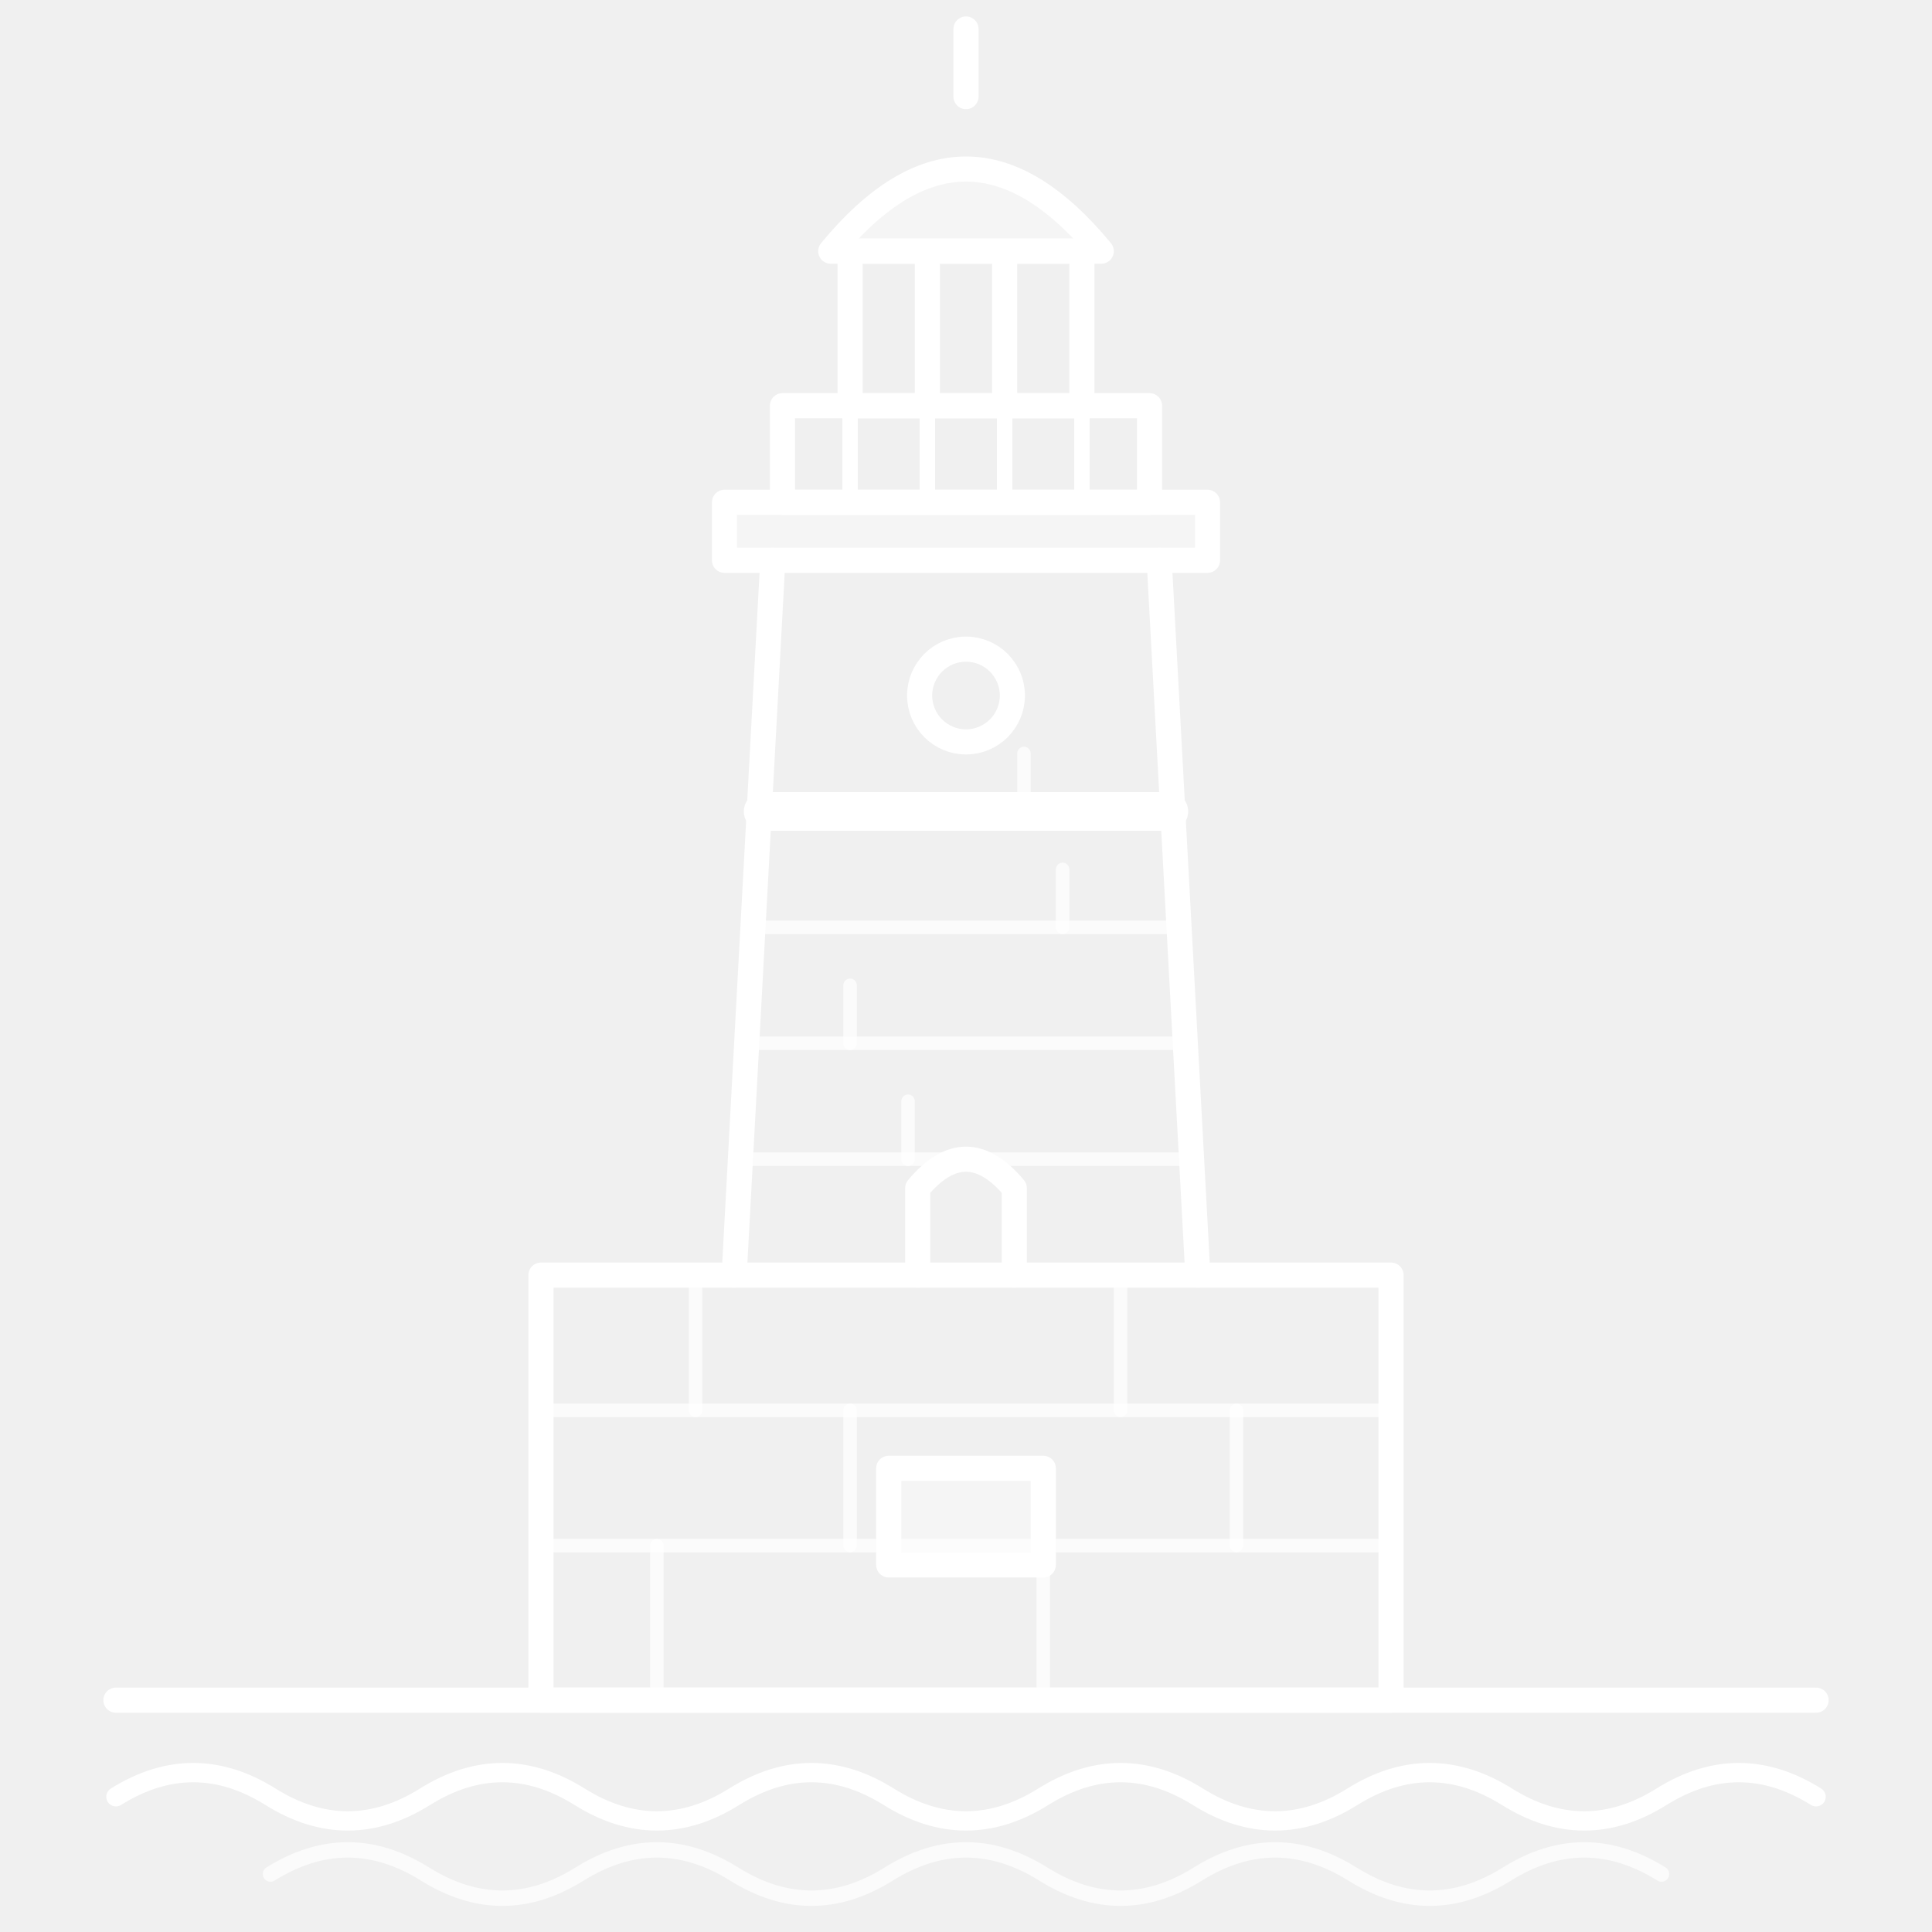
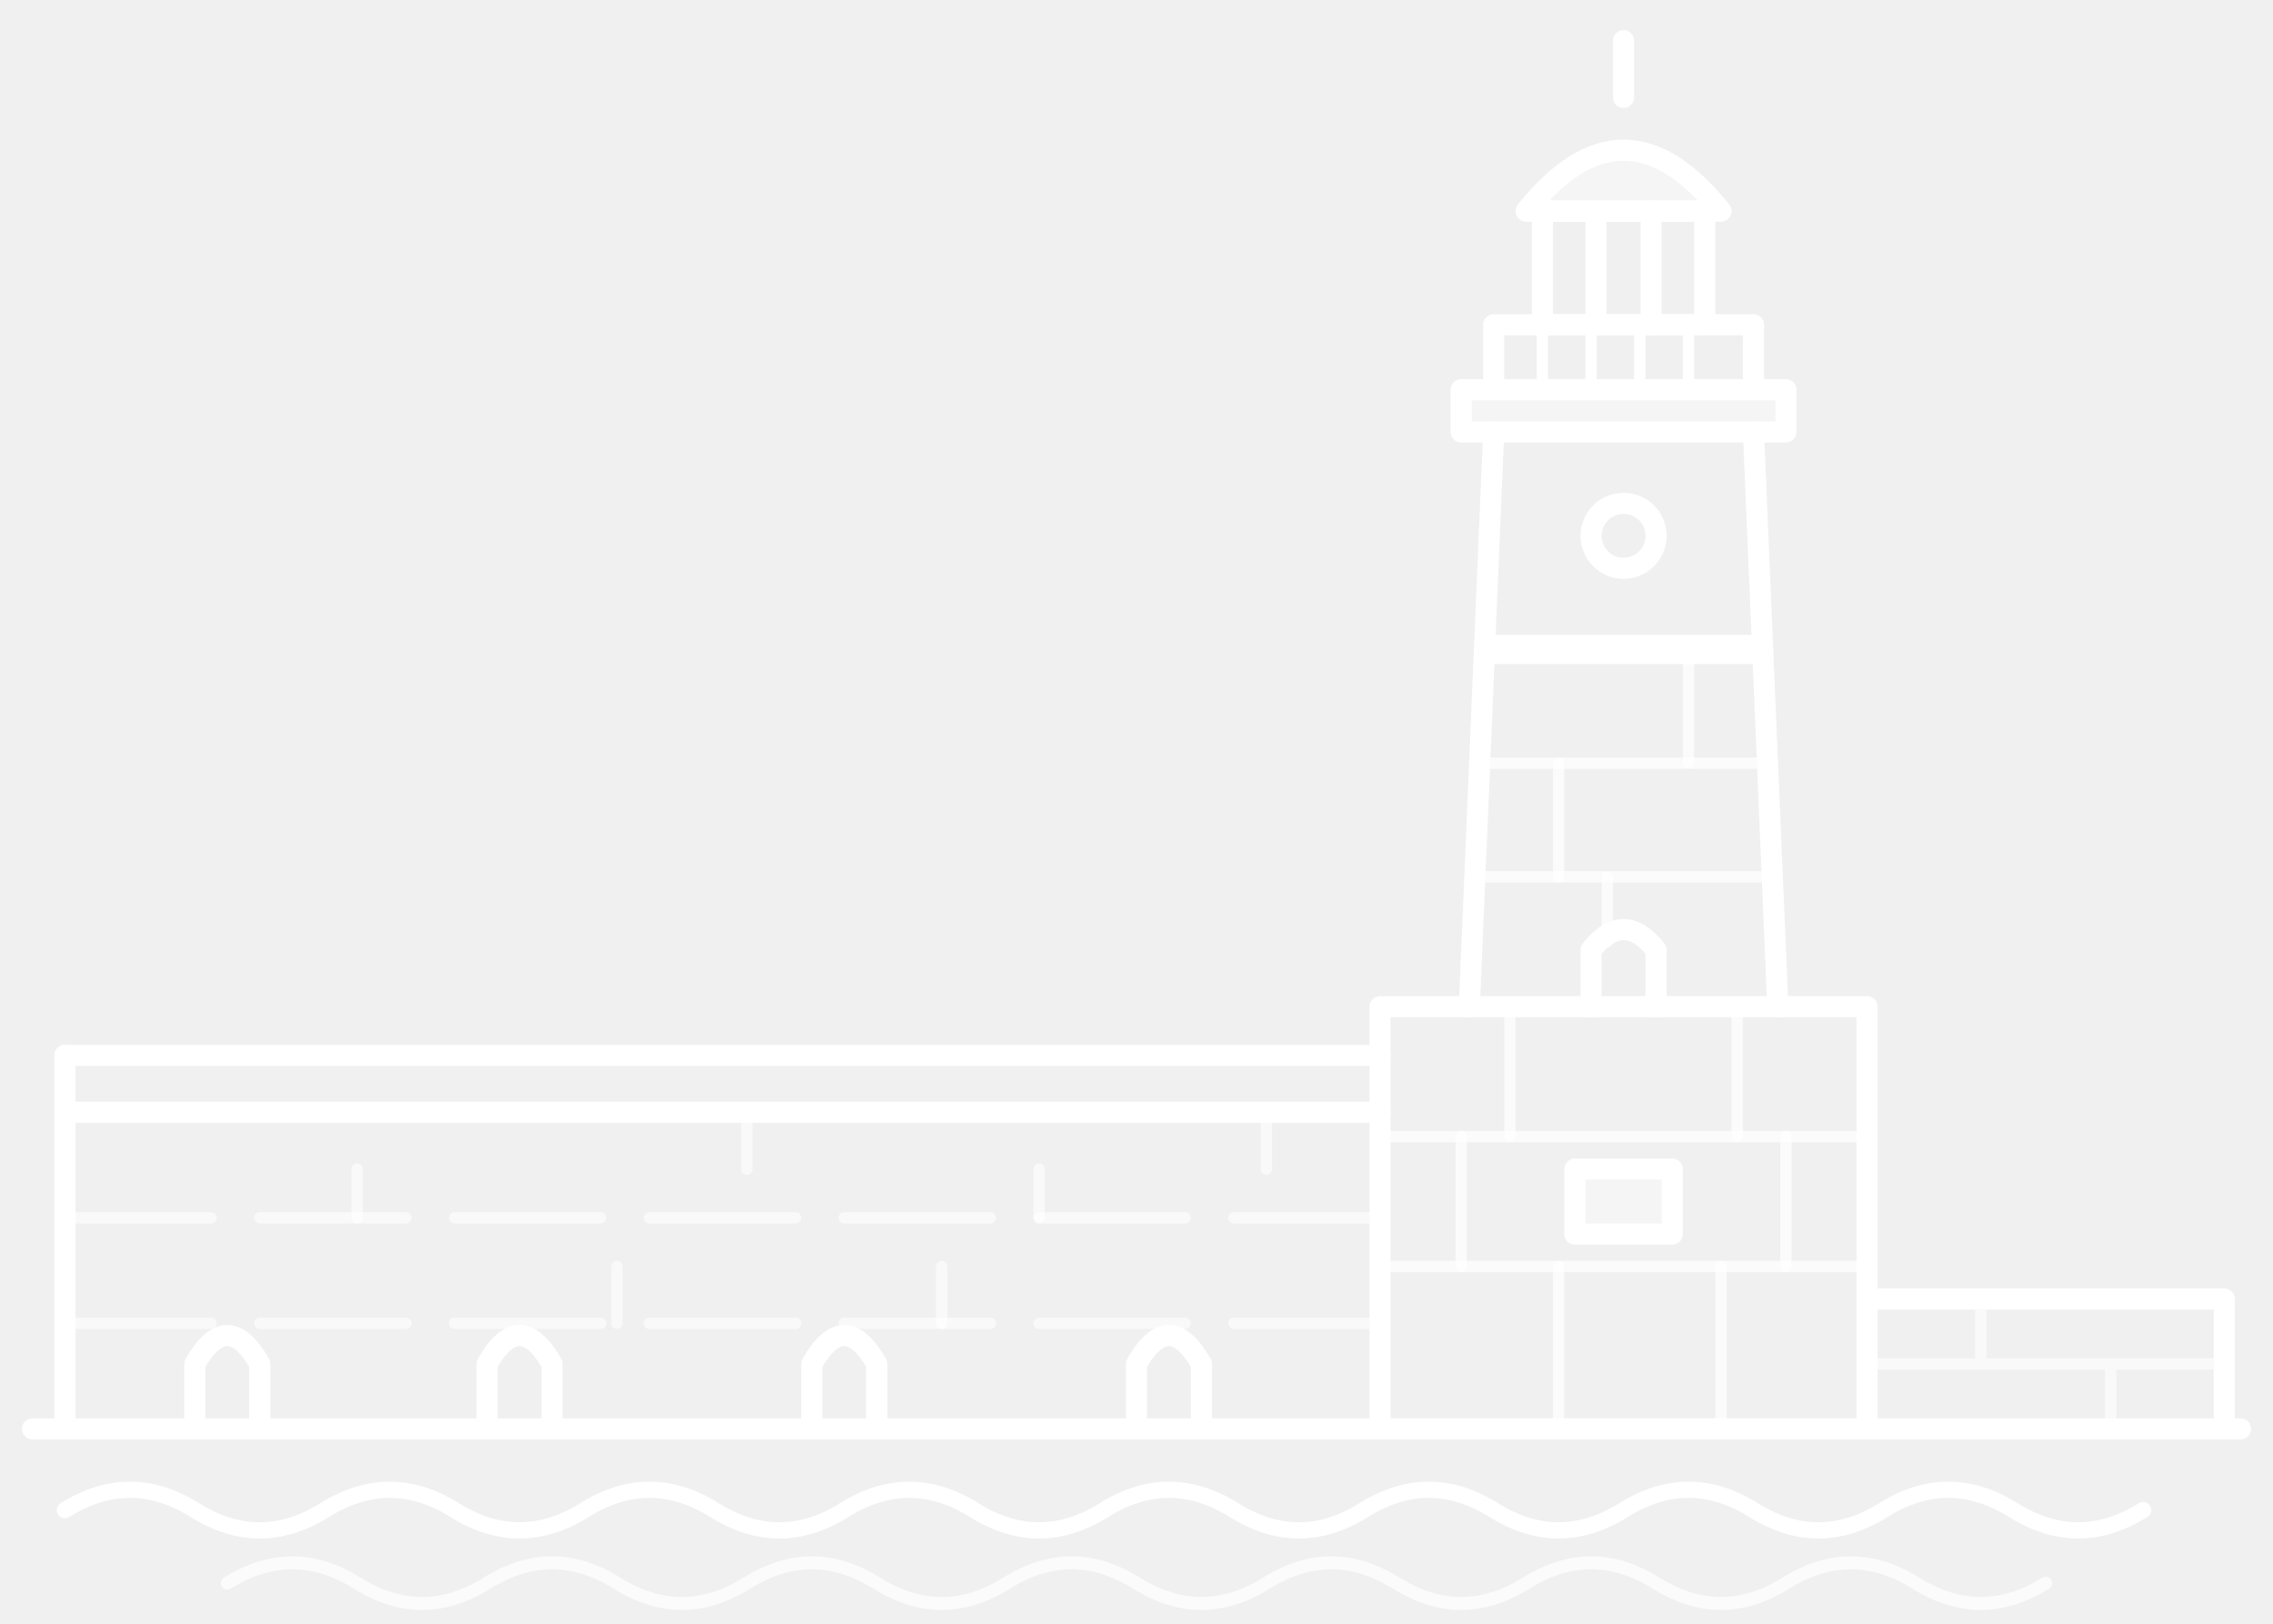
- <svg xmlns="http://www.w3.org/2000/svg" viewBox="0 0 100 100" fill="none" stroke="#fff" stroke-width="1.3" stroke-linejoin="round" stroke-linecap="round">
-   <path d="M50 1.5 V5" />
-   <path d="M43 13 Q50 4.5 57 13 Z" fill="#fff" fill-opacity=".35" />
-   <rect x="44" y="13" width="12" height="8" />
-   <path d="M48 13 V21 M52 13 V21" />
-   <rect x="40.5" y="21" width="19" height="5" />
-   <path d="M44 21 V26 M48 21 V26 M52 21 V26 M56 21 V26" stroke-width=".8" />
-   <rect x="37.5" y="26" width="25" height="3" fill="#fff" fill-opacity=".35" />
-   <path d="M40 29 L38 66 M60 29 L62 66" />
-   <circle cx="50" cy="36" r="2.4" />
-   <path d="M39.5 42 H60.5" stroke-width="2" />
-   <path d="M39.2 48 H60.8 M38.9 54 H61.1 M38.6 60 H61.4" stroke-width=".7" stroke-opacity=".7" />
-   <path d="M44 51 V54 M55 45 V48 M47 57 V60 M53 39 V42" stroke-width=".7" stroke-opacity=".7" />
-   <path d="M47.5 66 V61.5 Q50 58.5 52.5 61.5 V66" />
-   <rect x="28" y="66" width="44" height="22" />
-   <path d="M28 73 H72 M28 80 H72" stroke-width=".7" stroke-opacity=".7" />
-   <path d="M36 66 V73 M58 66 V73 M44 73 V80 M64 73 V80 M34 80 V88 M54 80 V88" stroke-width=".7" stroke-opacity=".7" />
-   <rect x="46" y="76" width="8" height="5" fill="#fff" fill-opacity=".35" />
-   <path d="M6 88 H94" />
-   <path d="M6 93 Q10 90.5 14 93 T22 93 T30 93 T38 93 T46 93 T54 93 T62 93 T70 93 T78 93 T86 93 T94 93" stroke-width="1" />
-   <path d="M14 97 Q18 94.5 22 97 T30 97 T38 97 T46 97 T54 97 T62 97 T70 97 T78 97 T86 97" stroke-width=".8" stroke-opacity=".7" />
+ <svg xmlns="http://www.w3.org/2000/svg" viewBox="0 0 140 100" fill="none" stroke="#fff" stroke-width="1.3" stroke-linejoin="round" stroke-linecap="round">
+   <path d="M100 2.5 V6" />
+   <path d="M94 13 Q100 5.5 106 13 Z" fill="#fff" fill-opacity=".35" />
+   <rect x="95" y="13" width="10" height="7" />
+   <path d="M98.3 13 V20 M101.7 13 V20" />
+   <rect x="92" y="20" width="16" height="4" />
+   <path d="M95 20 V24 M98 20 V24 M101 20 V24 M104 20 V24" stroke-width=".7" />
+   <rect x="90" y="24" width="20" height="2.6" fill="#fff" fill-opacity=".35" />
+   <path d="M92 26.6 L90.5 62 M108 26.6 L109.5 62" />
+   <circle cx="100" cy="33" r="2" />
+   <path d="M91.7 40 H108.3" stroke-width="1.8" />
+   <path d="M91.4 47 H108.6 M91 54 H109" stroke-width=".7" stroke-opacity=".7" />
+   <path d="M96 47 V54 M104 40 V47 M99 54 V58" stroke-width=".7" stroke-opacity=".7" />
+   <path d="M98 62 V58.5 Q100 56 102 58.5 V62" />
+   <rect x="85" y="62" width="30" height="26" />
+   <path d="M85 70 H115 M85 78 H115" stroke-width=".7" stroke-opacity=".7" />
+   <path d="M93 62 V70 M107 62 V70 M90 70 V78 M110 70 V78 M96 78 V88 M106 78 V88" stroke-width=".7" stroke-opacity=".7" />
+   <rect x="97" y="72" width="6" height="4" fill="#fff" fill-opacity=".35" />
+   <path d="M4 65 H85 M4 68.5 H85" />
+   <path d="M4 65 V88" />
+   <path d="M4 75 H85 M4 81.5 H85" stroke-width=".7" stroke-opacity=".6" stroke-dasharray="9 3" />
+   <path d="M12 88 V84 Q14 80.5 16 84 V88 M30 88 V84 Q32 80.5 34 84 V88 M50 88 V84 Q52 80.5 54 84 V88 M70 88 V84 Q72 80.5 74 84 V88" />
+   <path d="M22 72 V75 M46 69 V72 M64 72 V75 M38 78 V81.5 M58 78 V81.5 M78 69 V72" stroke-width=".7" stroke-opacity=".6" />
+   <path d="M115 80 H137 V88" />
+   <path d="M122 80 V84 M130 84 V88 M115 84 H137" stroke-width=".7" stroke-opacity=".6" />
+   <path d="M2 88 H138" />
+   <path d="M4 93 Q8 90.5 12 93 T20 93 T28 93 T36 93 T44 93 T52 93 T60 93 T68 93 T76 93 T84 93 T92 93 T100 93 T108 93 T116 93 T124 93 T132 93" stroke-width="1" />
+   <path d="M14 97.5 Q18 95 22 97.5 T30 97.5 T38 97.5 T46 97.5 T54 97.5 T62 97.5 T70 97.5 T78 97.5 T86 97.5 T94 97.5 T102 97.5 T110 97.5 T118 97.5 T126 97.5" stroke-width=".8" stroke-opacity=".7" />
</svg>
